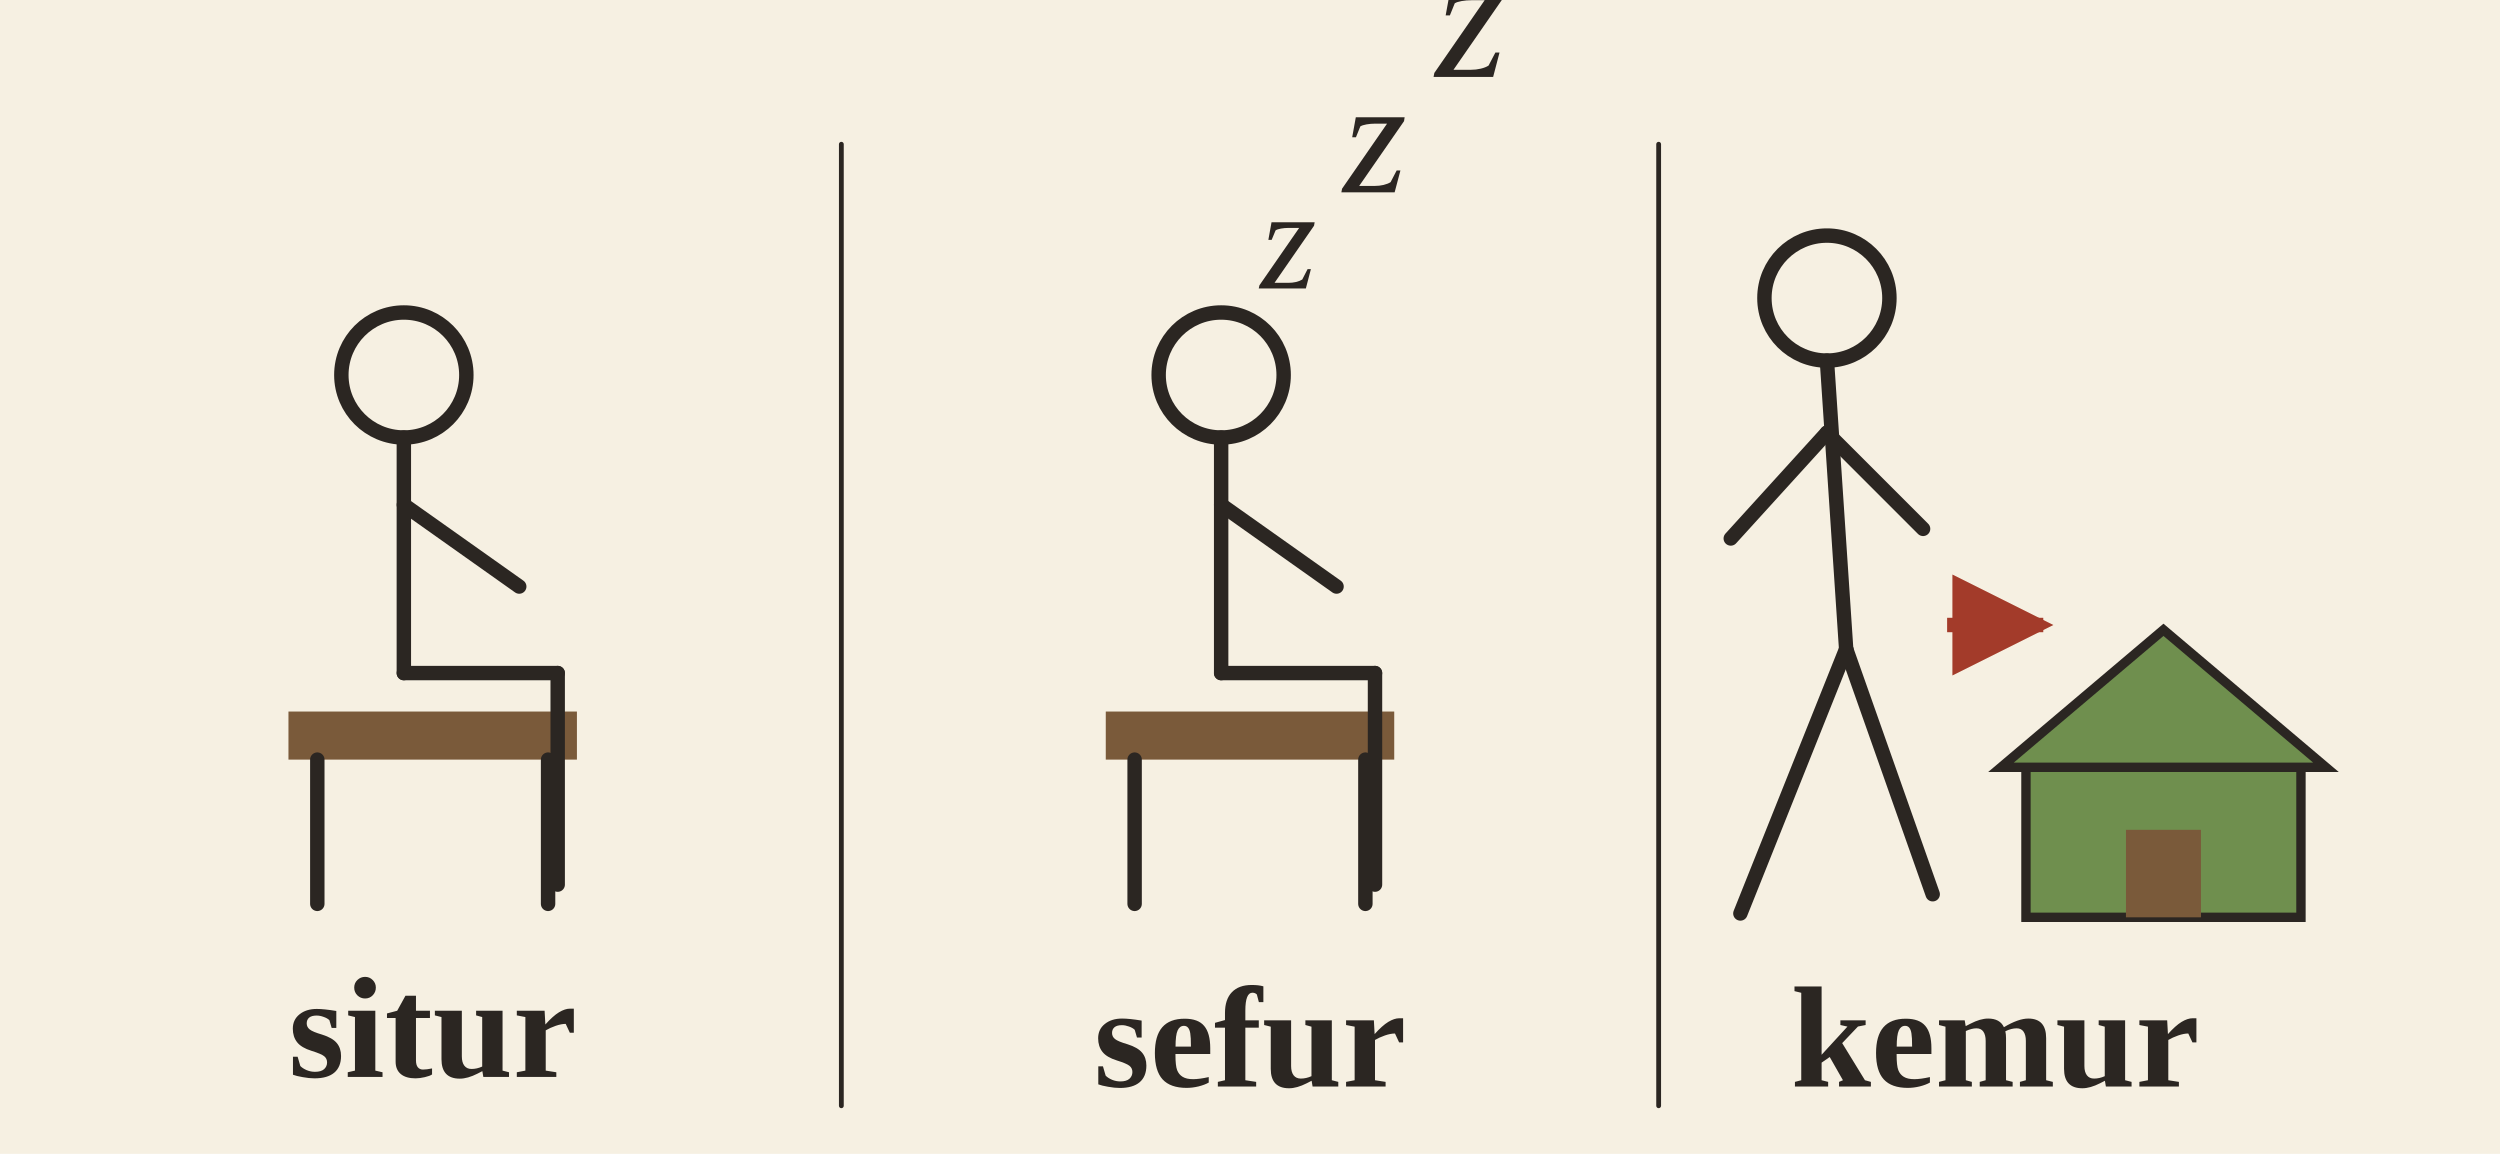
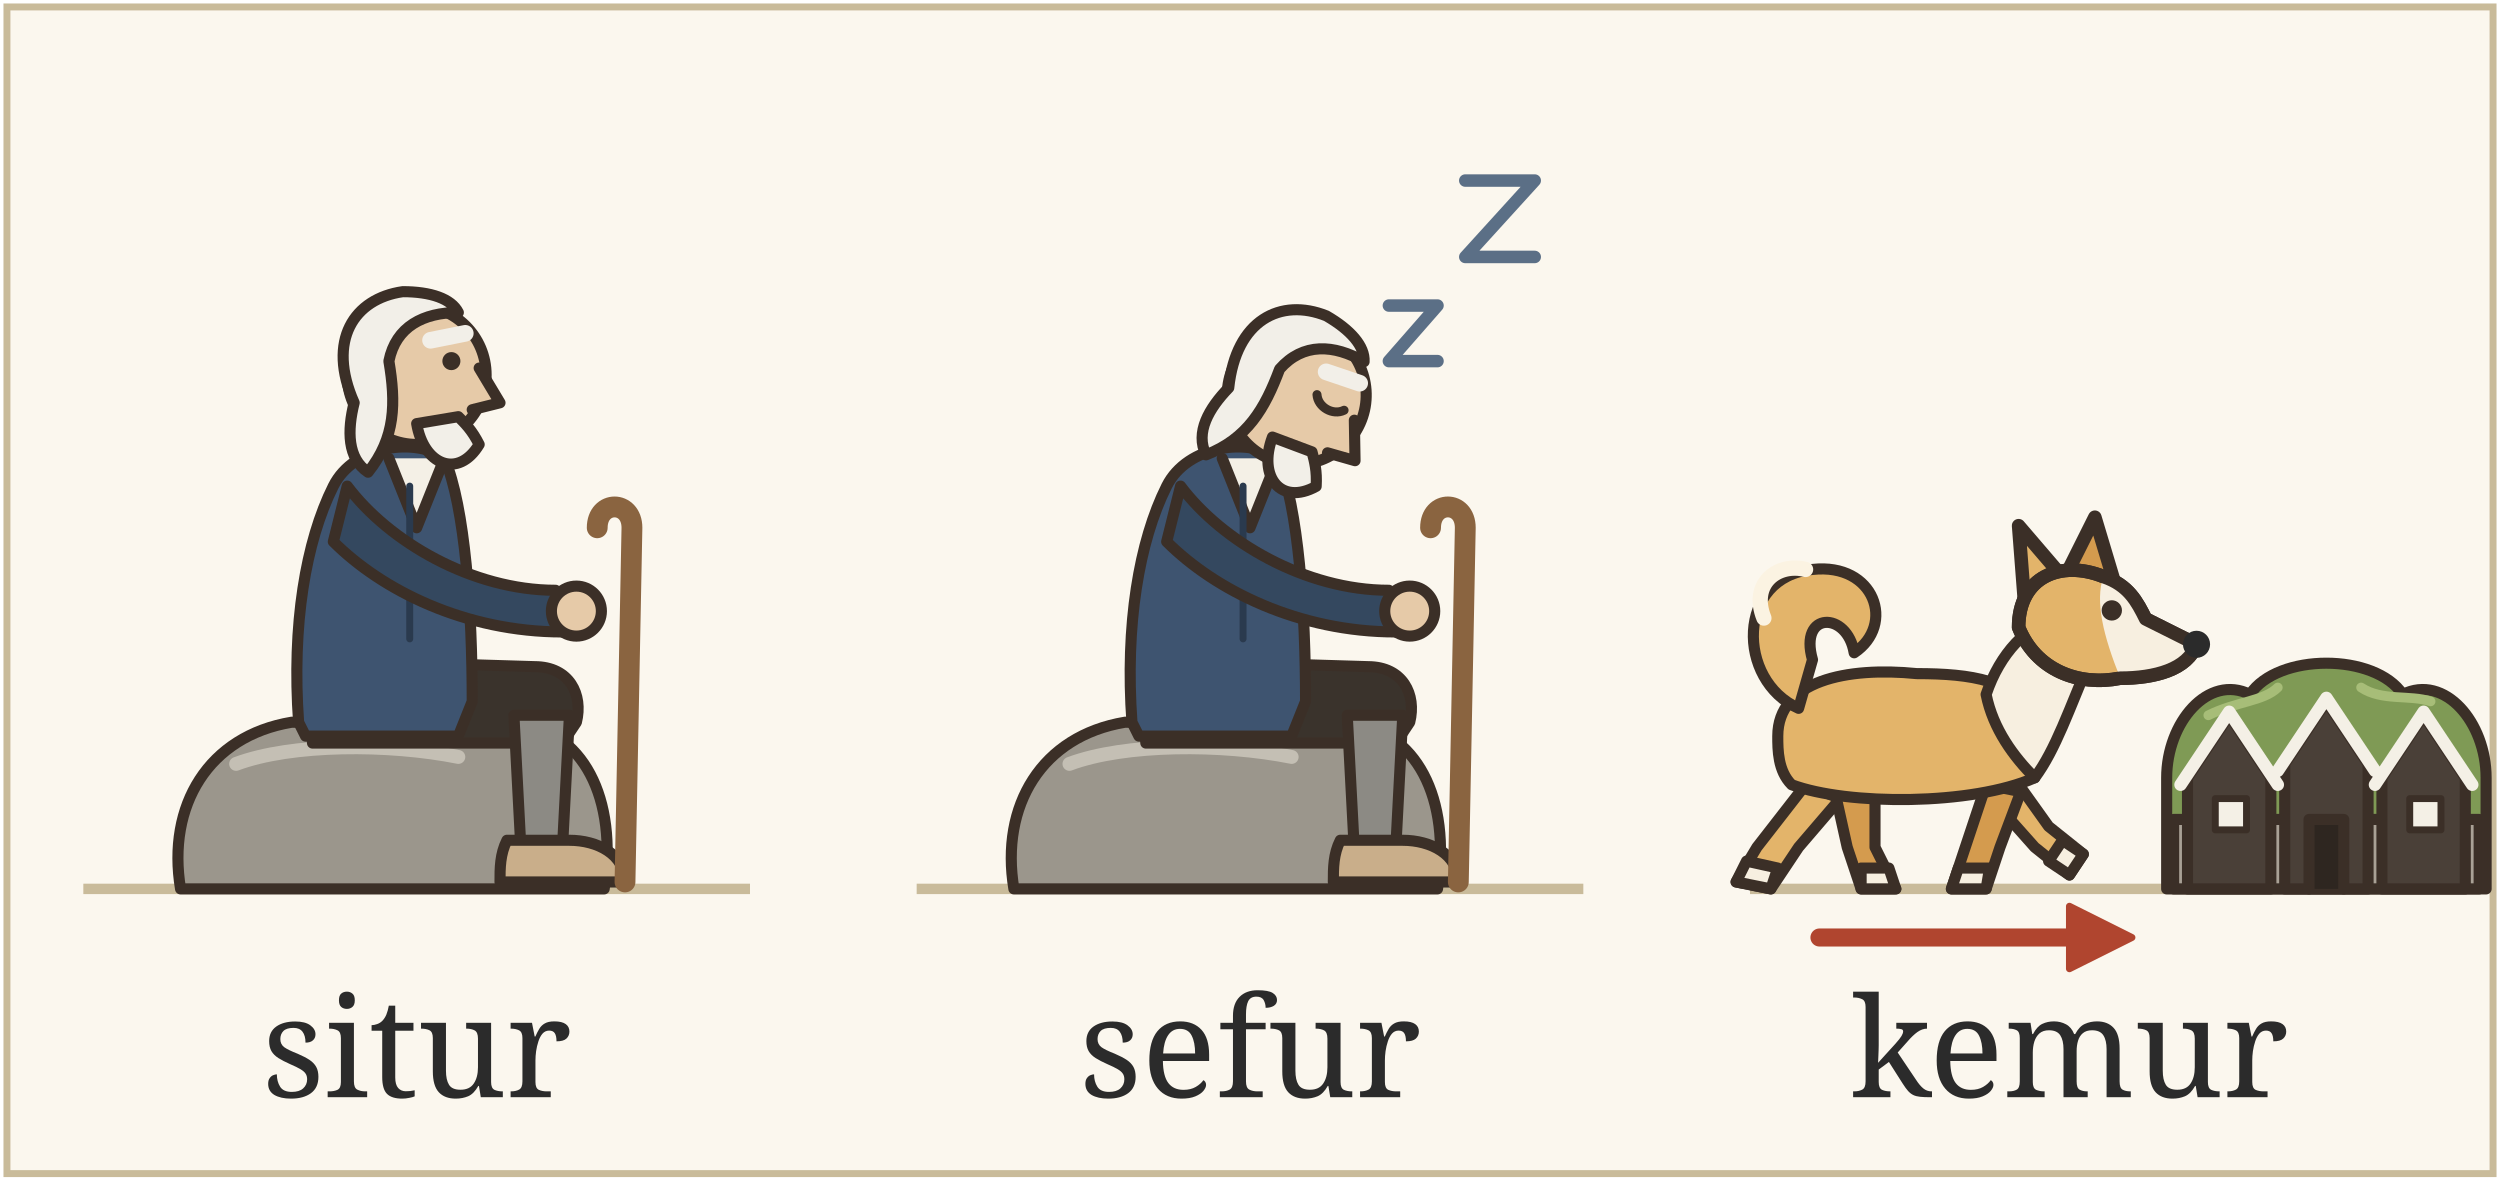
- <svg xmlns="http://www.w3.org/2000/svg" viewBox="0 0 520 240" width="520" height="240" role="img" aria-labelledby="t d">
-   <rect x="0" y="0" width="520" height="240" fill="#f6f0e2" />
+ <svg xmlns="http://www.w3.org/2000/svg" viewBox="0 0 360 170" width="360" height="170" role="img" aria-labelledby="t d">
+   <style>
+     text { font-family: 'Noto Serif', 'PT Serif', Georgia, serif; fill: #2b2b2b; font-size: 20px; }
+     .i { stroke: #3b2f27; stroke-width: 1.6; stroke-linejoin: round; stroke-linecap: round; }
+     .n { fill: none; }
+   </style>
  <defs>
-     <marker id="a2" viewBox="0 0 10 10" refX="9" refY="5" markerWidth="7" markerHeight="7" orient="auto">
-       <path d="M 0 0 L 10 5 L 0 10 z" fill="#a33b2a" />
-     </marker>
+     <g id="afi-body" class="i">
+       <path d="M26 128 C24 116 30 106 42 104 L74 104 C84 105 89 115 87 128 Z" fill="#9b968c" />
+       <path d="M34 110 C42 107 56 107 66 109" class="n" stroke="#c4bfb4" stroke-width="2" />
+       <path d="M44 95 L77 96 C82 96 84 100 83 104 L81 107 L45 107 Z" fill="#3a332c" />
+       <path d="M74 103 L82 103 L81 122 L75 122 Z" fill="#8c8a84" />
+       <path d="M73 121 L82 121 C86 121 90 123 90 127 L72 127 C72 125 72 123 73 121 Z" fill="#c9ae8a" />
+       <path d="M43 104 C42 90 44 78 48 70 C51 64 60 63 64 66 C67 73 68 88 68 101 L66 106 L44 106 Z" fill="#3e5470" />
+       <path d="M56 66 L60 76 L64 66" fill="#f4f0e6" />
+       <path d="M59 70 L59 92" class="n" stroke="#2a3a4e" stroke-width="1" />
+     </g>
+     <g id="afi-arm" class="i">
+       <path d="M50 70 C56 78 68 85 80 85 L81 91 C67 91 55 85 48 78 Z" fill="#34485f" />
+       <circle cx="83" cy="88" r="3.6" fill="#e6caa8" />
+       <path d="M86 76 C86 72 91 72 91 76 L90 127" class="n" stroke="#8a6440" stroke-width="3" />
+     </g>
  </defs>
-   <rect x="60" y="148" width="60" height="10" fill="#7a5a3a" />
-   <line x1="66" y1="158" x2="66" y2="188" stroke="#2b2622" stroke-width="3" stroke-linecap="round" />
-   <line x1="114" y1="158" x2="114" y2="188" stroke="#2b2622" stroke-width="3" stroke-linecap="round" />
-   <circle cx="84" cy="78" r="13" fill="none" stroke="#2b2622" stroke-width="3" />
-   <line x1="84" y1="91" x2="84" y2="140" stroke="#2b2622" stroke-width="3" stroke-linecap="round" />
-   <line x1="84" y1="140" x2="116" y2="140" stroke="#2b2622" stroke-width="3" stroke-linecap="round" />
-   <line x1="116" y1="140" x2="116" y2="184" stroke="#2b2622" stroke-width="3" stroke-linecap="round" />
-   <line x1="84" y1="105" x2="108" y2="122" stroke="#2b2622" stroke-width="3" stroke-linecap="round" />
-   <text x="90" y="224" font-family="Georgia, 'Times New Roman', serif" font-size="30" text-anchor="middle" font-weight="bold" fill="#2b2622">situr</text>
-   <rect x="230" y="148" width="60" height="10" fill="#7a5a3a" />
-   <line x1="236" y1="158" x2="236" y2="188" stroke="#2b2622" stroke-width="3" stroke-linecap="round" />
-   <line x1="284" y1="158" x2="284" y2="188" stroke="#2b2622" stroke-width="3" stroke-linecap="round" />
-   <circle cx="254" cy="78" r="13" fill="none" stroke="#2b2622" stroke-width="3" />
-   <line x1="254" y1="91" x2="254" y2="140" stroke="#2b2622" stroke-width="3" stroke-linecap="round" />
-   <line x1="254" y1="140" x2="286" y2="140" stroke="#2b2622" stroke-width="3" stroke-linecap="round" />
-   <line x1="286" y1="140" x2="286" y2="184" stroke="#2b2622" stroke-width="3" stroke-linecap="round" />
-   <line x1="254" y1="105" x2="278" y2="122" stroke="#2b2622" stroke-width="3" stroke-linecap="round" />
-   <text x="268" y="60" font-family="Georgia, 'Times New Roman', serif" font-size="30" text-anchor="middle" font-weight="normal" fill="#2b2622" font-style="italic">z</text>
-   <text x="286" y="40" font-family="Georgia, 'Times New Roman', serif" font-size="34" text-anchor="middle" font-weight="normal" fill="#2b2622" font-style="italic">z</text>
-   <text x="306" y="16" font-family="Georgia, 'Times New Roman', serif" font-size="38" text-anchor="middle" font-weight="normal" fill="#2b2622" font-style="italic">z</text>
-   <text x="260" y="226" font-family="Georgia, 'Times New Roman', serif" font-size="30" text-anchor="middle" font-weight="bold" fill="#2b2622">sefur</text>
-   <g transform="translate(450,170) scale(1.3)">
-     <rect x="-22" y="-10" width="44" height="26" fill="#6f8f4e" stroke="#2b2622" stroke-width="1.5" />
-     <path d="M -26 -8 L 0 -30 L 26 -8 Z" fill="#6f8f4e" stroke="#2b2622" stroke-width="1.5" />
-     <rect x="-6" y="2" width="12" height="14" fill="#7a5a3a" />
+   <rect x="1" y="1" width="358" height="168" fill="#fbf7ee" stroke="#c9bb9a" />
+   <path d="M12 128 H108 M132 128 H228 M252 128 H350" stroke="#c9bb9a" stroke-width="1.5" />
+   <use href="#afi-body" />
+   <g class="i">
+     <circle cx="60" cy="54" r="10" fill="#e6caa8" />
+     <path d="M69 53 L72 58 L68 59" fill="#e6caa8" />
+     <path d="M51 58 C47 49 51 43 58 42 C62 42 65 43 66 45 C61 45 57 47 56 52 C57 58 57 63 53 68 C50 66 50 62 51 58 Z" fill="#f2efe8" />
+     <path d="M60 61 C61 67 66 69 69 64 C68 62 67 61 66 60 Z" fill="#f2efe8" />
+     <path d="M62 49 L67 48" stroke="#f2efe8" stroke-width="2.4" />
+     <circle cx="65" cy="52" r="1.3" fill="#3b2f27" stroke="none" />
  </g>
-   <circle cx="380" cy="62" r="13" fill="none" stroke="#2b2622" stroke-width="3" />
-   <line x1="380" y1="75" x2="384" y2="135" stroke="#2b2622" stroke-width="3" stroke-linecap="round" />
-   <line x1="384" y1="135" x2="362" y2="190" stroke="#2b2622" stroke-width="3" stroke-linecap="round" />
-   <line x1="384" y1="135" x2="402" y2="186" stroke="#2b2622" stroke-width="3" stroke-linecap="round" />
-   <line x1="380" y1="90" x2="360" y2="112" stroke="#2b2622" stroke-width="3" stroke-linecap="round" />
-   <line x1="380" y1="90" x2="400" y2="110" stroke="#2b2622" stroke-width="3" stroke-linecap="round" />
-   <path d="M 405 130 L 425 130" stroke="#a33b2a" stroke-width="3" marker-end="url(#a2)" />
-   <text x="415" y="226" font-family="Georgia, 'Times New Roman', serif" font-size="30" text-anchor="middle" font-weight="bold" fill="#2b2622">kemur</text>
-   <line x1="175" y1="30" x2="175" y2="230" stroke="#2b2622" stroke-width="1" stroke-linecap="round" />
-   <line x1="345" y1="30" x2="345" y2="230" stroke="#2b2622" stroke-width="1" stroke-linecap="round" />
+   <use href="#afi-arm" />
+   <use href="#afi-body" x="120" />
+   <g class="i" transform="translate(120 0) rotate(30 58 68)">
+     <circle cx="60" cy="54" r="10" fill="#e6caa8" />
+     <path d="M69 53 L72 58 L68 59" fill="#e6caa8" />
+     <path d="M51 58 C47 49 51 43 58 42 C62 42 65 43 66 45 C61 45 57 47 56 52 C57 58 57 63 53 68 C50 66 50 62 51 58 Z" fill="#f2efe8" />
+     <path d="M60 61 C61 67 66 69 69 64 C68 62 67 61 66 60 Z" fill="#f2efe8" />
+     <path d="M62 49 L67 48" stroke="#f2efe8" stroke-width="2.4" />
+     <path d="M62.5 52.5 C63.5 54 66 54 67 52.5" class="n" stroke-width="1.3" />
+   </g>
+   <use href="#afi-arm" x="120" />
+   <g class="n" stroke="#5b6f86" stroke-width="1.8" stroke-linejoin="round" stroke-linecap="round">
+     <path d="M200 44 h7 l-7 8 h7" />
+     <path d="M211 26 h10 l-10 11 h10" />
+   </g>
+   <g class="i">
+     <path d="M312 128 V112 C312 104 318 97 324 100 C328 94 342 94 346 100 C352 97 358 104 358 112 V128 Z" fill="#7f9a55" />
+     <path d="M318 103 C322 101 326 101 328 99 M340 99 C343 101 347 100 350 101" class="n" stroke="#a7bd78" stroke-width="1.4" />
+     <path d="M313 128 V118 H357 V128 Z" fill="#a9a196" />
+     <path d="M315 128 V112 L321 103 L327 112 V128 Z" fill="#4a4038" />
+     <path d="M329 128 V110 L335 101 L341 110 V128 Z" fill="#4a4038" />
+     <path d="M343 128 V112 L349 103 L355 112 V128 Z" fill="#4a4038" />
+     <path d="M314 113 L321 102.5 L328 113 M328 111 L335 100.5 L342 111 M342 113 L349 102.5 L356 113" class="n" stroke="#f4f0e6" stroke-width="1.8" />
+     <rect x="319" y="115" width="4.5" height="4.5" fill="#f4f0e6" stroke-width="1" />
+     <rect x="347" y="115" width="4.5" height="4.5" fill="#f4f0e6" stroke-width="1" />
+     <path d="M332.5 128 V118 H337.5 V128" fill="#2e2620" />
+     <path d="M262 135 H300" class="n" stroke="#b0452f" stroke-width="2.6" />
+     <path d="M298 130.5 L307 135 L298 139.5 Z" fill="#b0452f" stroke="#b0452f" stroke-width="1" />
+     <g transform="translate(252 128)">
+       <path d="M8 -15 L1 -6 L-2 -1 L3 0 L7 -6 L13 -13 Z" fill="#e3b46a" />
+       <path d="M-2 -1 L3 0 L4 -3 L-0.5 -4 Z" fill="#f7efe0" />
+       <path d="M33 -15 L41 -6 L46 -2 L48 -5 L43 -9 L38 -16 Z" fill="#e3b46a" />
+       <path d="M46 -2 L48 -5 L45 -7 L43 -4 Z" fill="#f7efe0" />
+       <path d="M12 -15 L14 -6 L16 0 L21 0 L18 -6 L18 -14 Z" fill="#d49b4e" />
+       <path d="M16 0 L21 0 L20 -3 L16 -3 Z" fill="#f7efe0" />
+       <path d="M34 -15 L31 -6 L29 0 L34 0 L36 -6 L39 -14 Z" fill="#d49b4e" />
+       <path d="M29 0 L34 0 L34.5 -3 L30 -3 Z" fill="#f7efe0" />
+       <path d="M4 -22 C4 -30 14 -32 24 -31 C32 -31 38 -30 41 -25 L41 -16 C32 -12 14 -12 6 -15 C4 -17 4 -20 4 -22 Z" fill="#e3b46a" />
+       <path d="M7 -26 C-2 -30 -2 -45 9 -46 C18 -47 21 -38 15 -34 C14 -40 7 -40 9 -33 Z" fill="#e3b46a" />
+       <path d="M2 -39 C0 -44 4 -47 8 -46" class="n" stroke="#fbf3e2" stroke-width="2.2" />
+       <path d="M34 -28 C36 -34 40 -38 44 -39 L49 -33 C46 -26 44 -20 41 -16 C38 -19 35 -23 34 -28 Z" fill="#f7efe0" />
+       <g transform="translate(46 -34) scale(1.22) translate(-46 34)">
+         <path d="M41 -36 L40 -49 L46 -42 Z" fill="#e3b46a" />
+         <path d="M45 -42 L49 -50 L52 -40 Z" fill="#d49b4e" />
+         <path d="M40 -37 C40 -43 45 -45 50 -43 C53 -42 54 -40 55 -38 L61 -35 C60 -32 56 -31 52 -31 C47 -30 42 -32 40 -37 Z" fill="#e3b46a" />
+         <path d="M50 -43 C49 -40 50 -36 52 -31 C56 -31 60 -32 61 -35 L55 -38 C54 -40 52 -42 50 -43 Z" fill="#f7efe0" stroke="none" />
+         <path d="M40 -37 C40 -43 45 -45 50 -43 C53 -42 54 -40 55 -38 L61 -35 C60 -32 56 -31 52 -31 C47 -30 42 -32 40 -37 Z" class="n" />
+         <circle cx="61" cy="-35" r="1.6" fill="#2b2b2b" stroke="none" />
+         <circle cx="51" cy="-39" r="1.2" fill="#3b2f27" stroke="none" />
+       </g>
+     </g>
+   </g>
+   <text x="60" y="158" text-anchor="middle">situr</text>
+   <text x="180" y="158" text-anchor="middle">sefur</text>
+   <text x="298" y="158" text-anchor="middle">kemur</text>
</svg>
